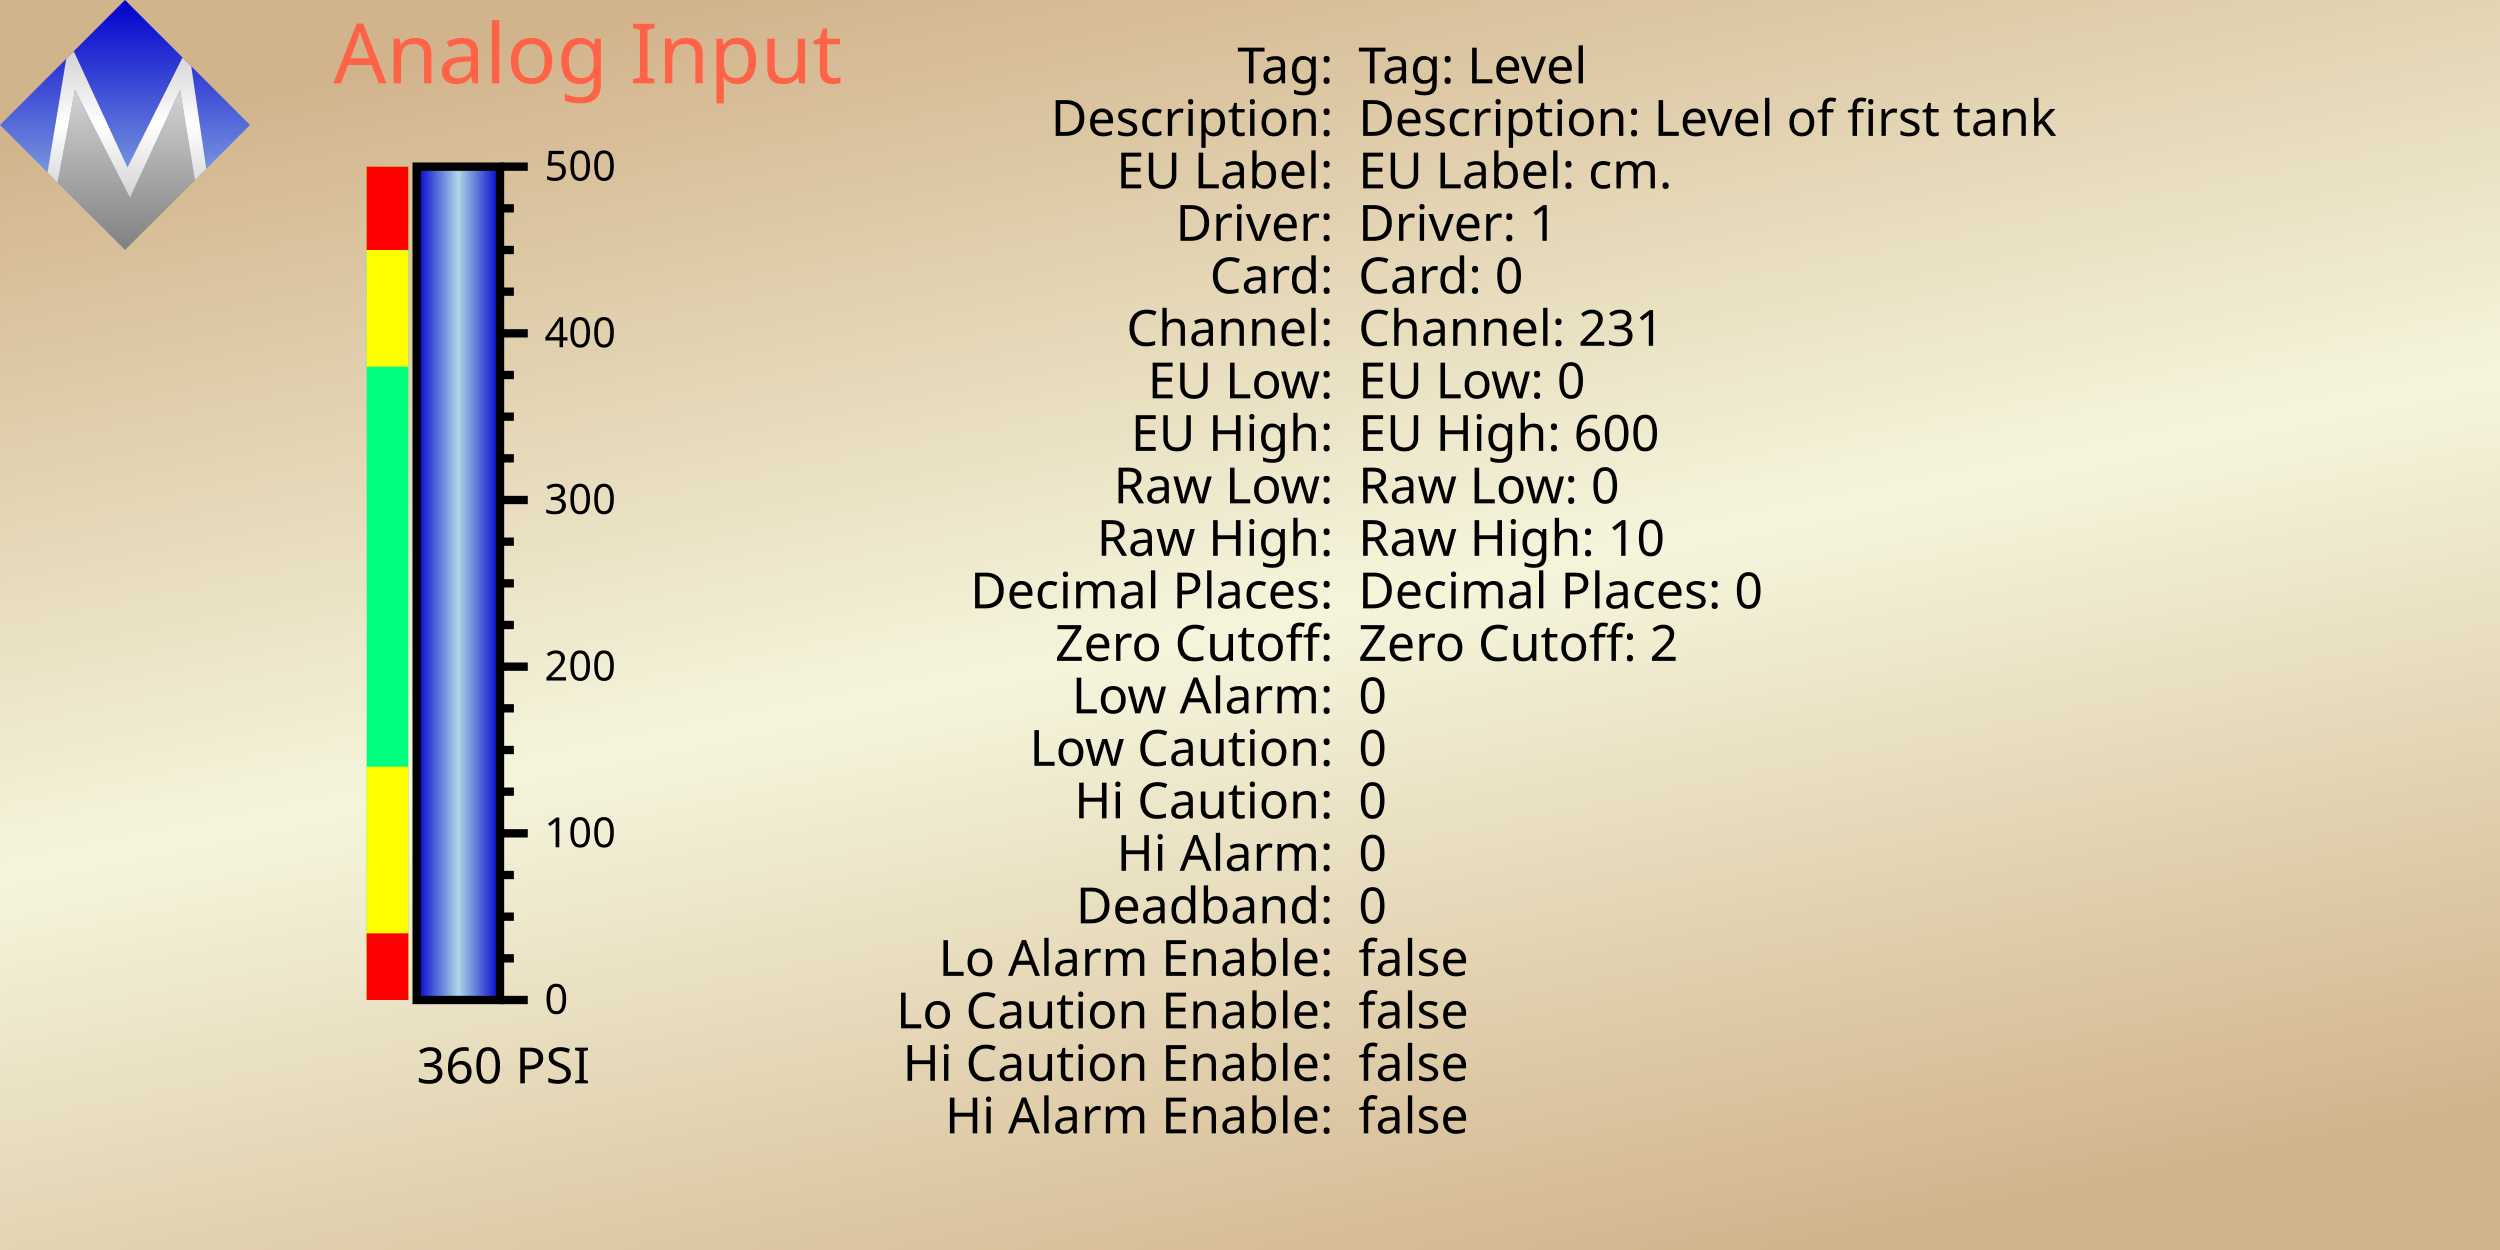
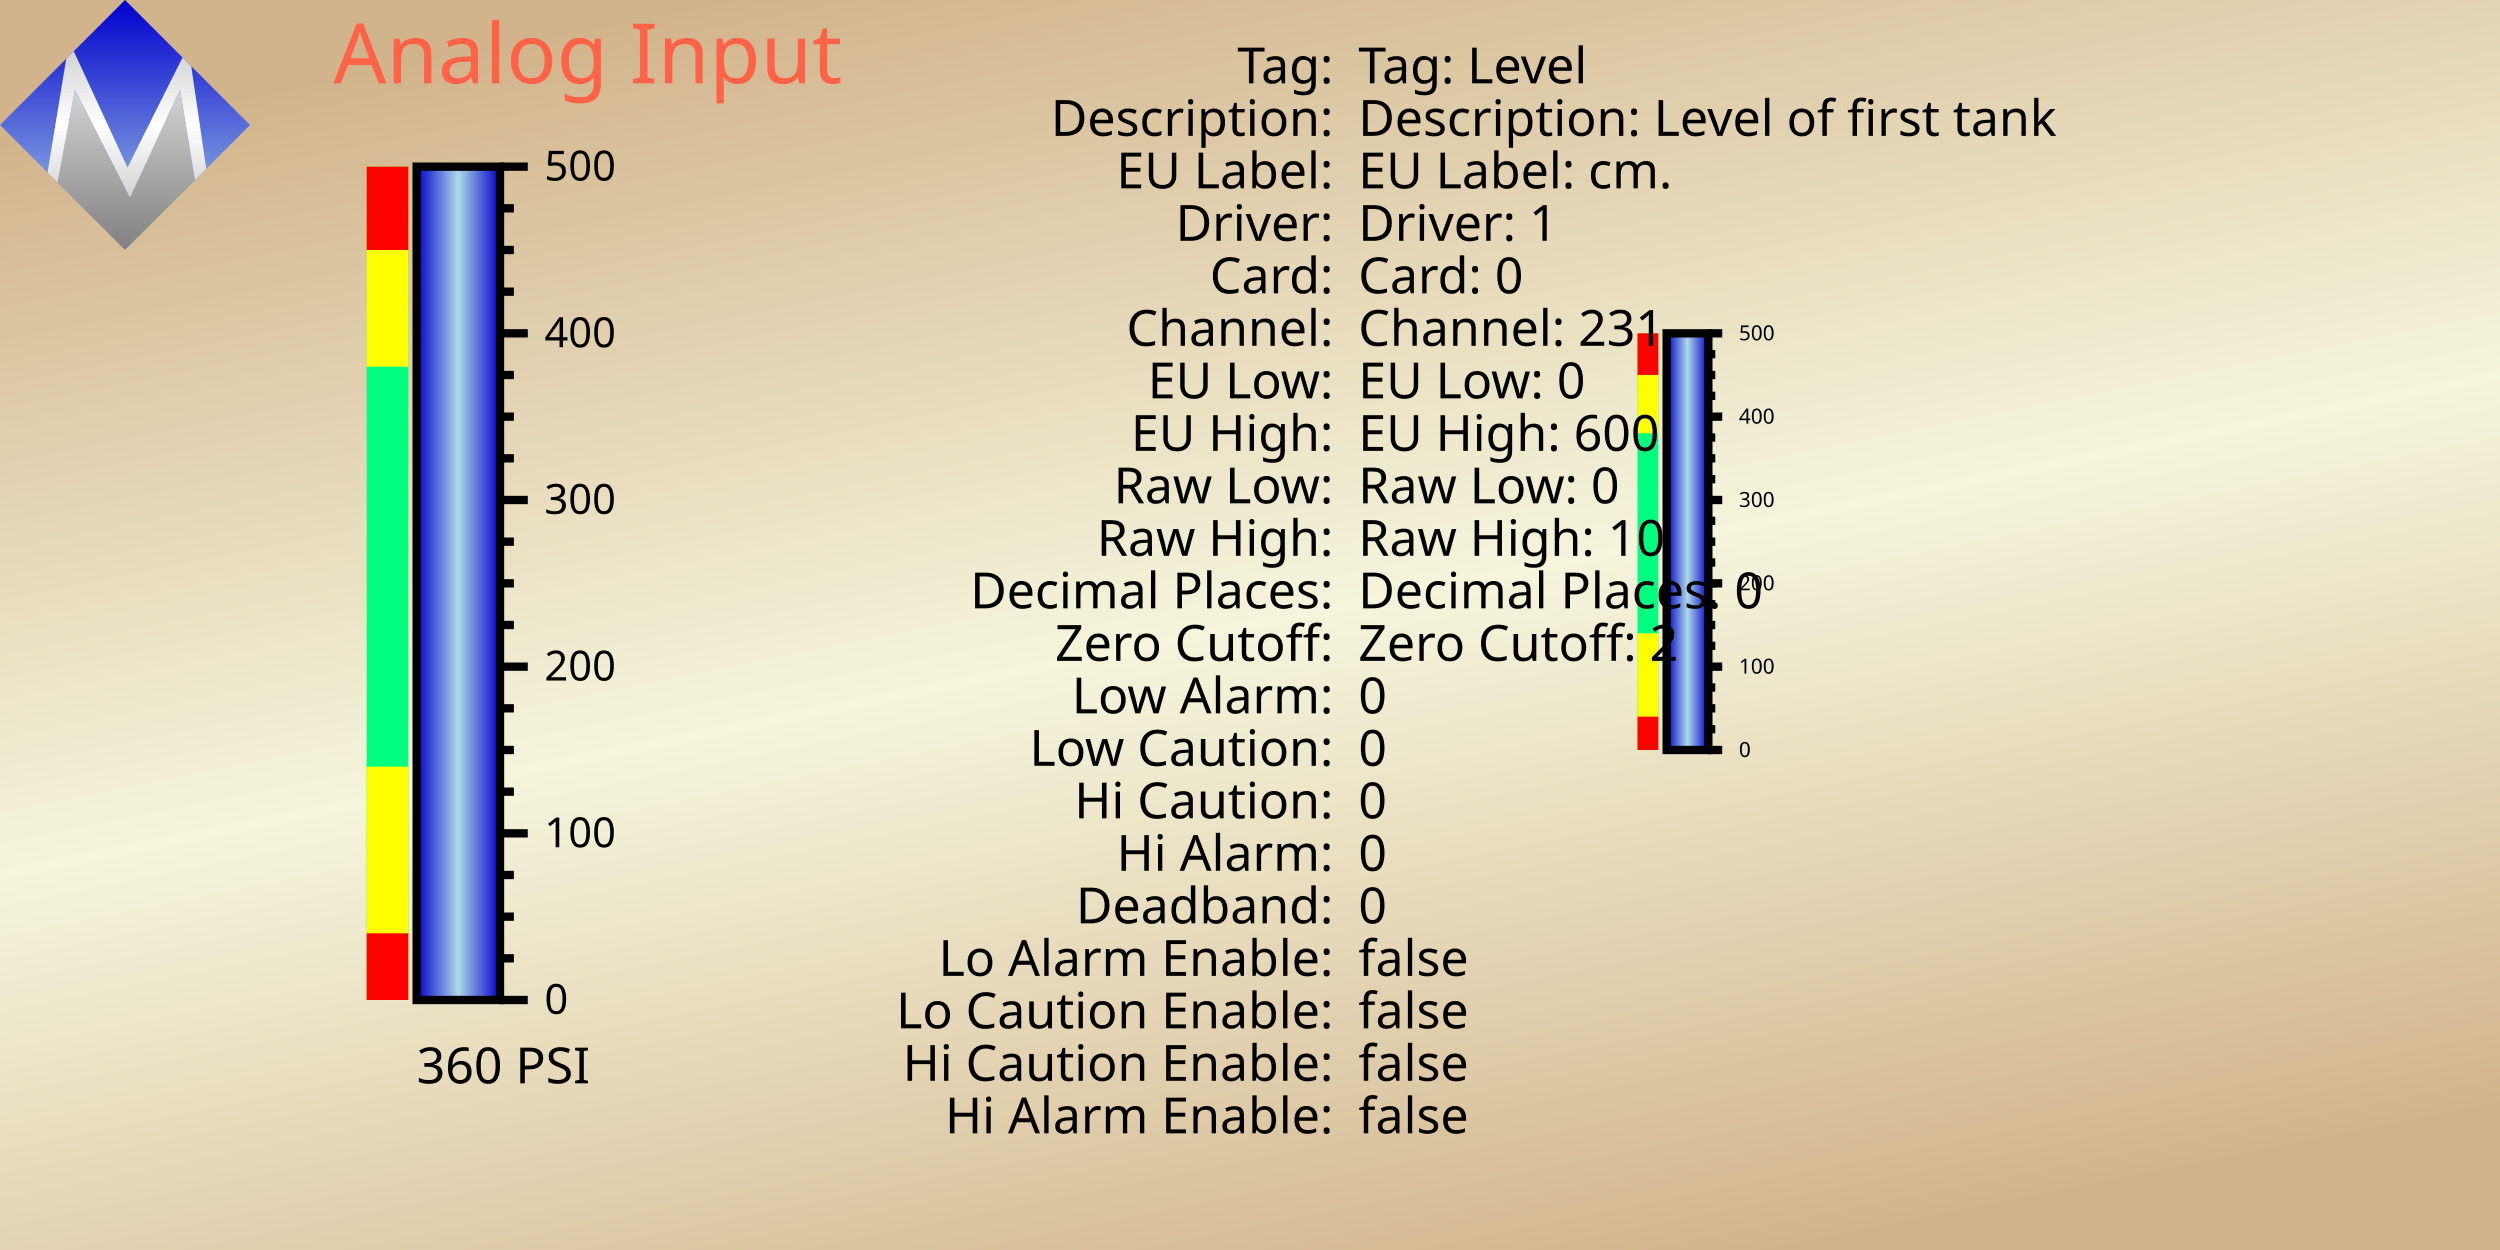
<svg xmlns="http://www.w3.org/2000/svg" width="100%" height="100%" viewBox="0 0 300 150">
  <defs>
    <linearGradient id="xgrLinearBeige" x1="30%" y1="0%" x2="70%" y2="100%" spreadMethod="pad" gradientUnits="objectBoundingBox">
      <stop offset="0%" stop-color="tan" stop-opacity="1" />
      <stop offset="50%" stop-color="beige" stop-opacity="1" />
      <stop offset="100%" stop-color="tan" stop-opacity="1" />
    </linearGradient>
  </defs>
  <rect fill="url(#xgrLinearBeige)" x="0%" y="0%" width="100%" height="100%" stroke="none" stroke-width="0" />
  <defs>
    <linearGradient id="xgrLinearBlue" x1="0%" y1="0%" x2="0%" y2="100%" spreadMethod="pad" gradientUnits="objectBoundingBox">
      <stop offset="0%" stop-color="mediumblue" stop-opacity="1" />
      <stop offset="100%" stop-color="lightblue" stop-opacity="1" />
    </linearGradient>
    <linearGradient id="xgrLinearGrey" x1="0%" y1="0%" x2="0%" y2="100%" spreadMethod="pad" gradientUnits="objectBoundingBox">
      <stop offset="0%" stop-color="lightgrey" stop-opacity="1" />
      <stop offset="100%" stop-color="grey" stop-opacity="1" />
    </linearGradient>
    <linearGradient id="xgrLinearWhite" x1="0%" y1="0%" x2="0%" y2="100%" spreadMethod="pad" gradientUnits="objectBoundingBox">
      <stop offset="0%" stop-color="lightgrey" stop-opacity="1" />
      <stop offset="50%" stop-color="white" stop-opacity="1" />
      <stop offset="100%" stop-color="lightgrey" stop-opacity="1" />
    </linearGradient>
  </defs>
  <polygon points="0,15 15,0 30,15 15,30" style="fill:url(#xgrLinearBlue);stroke:none;stroke-width:0" />
  <polygon points="6.9,21.9 9,10.8 15.6,23.7 21.6,10.8 23.4,21.6 15,30" style="fill:url(#xgrLinearGrey);stroke:none;stroke-width:0" />
  <polygon points="6.9,21.9 9,10.8 15.6,23.7 21.6,10.8 23.4,21.6 24.75,20.25 22.95,7.95 21.9,6.9 15.3,20.1 8.85,6.15 7.95,7.05 5.7,20.7" style="fill:url(#xgrLinearWhite);stroke:none;stroke-width:0" />
  <text id="my_text" x="40" y="10" font-family="Verdana" font-size="10" fill="tomato">
    Analog Input
  </text>
  <defs>
    <linearGradient id="grLinearBlue" x1="0%" y1="0%" x2="100%" y2="0%" spreadMethod="pad" gradientUnits="objectBoundingBox">
      <stop offset="0%" stop-color="mediumblue" stop-opacity="1" />
      <stop offset="50%" stop-color="lightblue" stop-opacity="1" />
      <stop offset="100%" stop-color="mediumblue" stop-opacity="1" />
    </linearGradient>
    <linearGradient id="grLinearGrey" x1="0%" y1="0%" x2="100%" y2="0%" spreadMethod="pad" gradientUnits="objectBoundingBox">
      <stop offset="0%" stop-color="lightgrey" stop-opacity="1" />
      <stop offset="50%" stop-color="white" stop-opacity="1" />
      <stop offset="100%" stop-color="lightgrey" stop-opacity="1" />
    </linearGradient>
  </defs>
  <rect fill="url(#grLinearGrey)" x="50" y="20" width="10" height="100" stroke="none" stroke-width="0" />
  <rect fill="url(#grLinearBlue)" id="my_rect" x="50" y="20" width="10" height="100" stroke="none" stroke-width="0" transform="rotate(180 55 70)" />
  <rect x="50" y="20" width="10" height="100" fill="none" stroke="#000000" stroke-width="1" />
  <rect x="44" y="20" width="5" height="100" fill="springgreen" stroke="none" stroke-width="0" />
  <rect id="caution_hi_rect" x="44" y="20" width="5" height="24" fill="yellow" stroke="none" stroke-width="0" />
  <rect id="alarm_hi_rect" x="44" y="20" width="5" height="10" fill="red" stroke="none" stroke-width="0" />
  <rect id="caution_lo_rect" x="44" y="92" width="5" height="28" fill="yellow" stroke="none" stroke-width="0" />
  <rect id="alarm_lo_rect" x="44" y="112" width="5" height="8" fill="red" stroke="none" stroke-width="0" />
  <text id="major_0" x="65.333" y="121.667" font-family="Verdana" font-size="5" fill="black">0</text>
  <line x1="60" y1="120" x2="63.333" y2="120" style="stroke:#000000;" />
  <line x1="60" y1="115" x2="61.667" y2="115" style="stroke:#000000;" />
  <line x1="60" y1="110" x2="61.667" y2="110" style="stroke:#000000;" />
  <line x1="60" y1="105" x2="61.667" y2="105" style="stroke:#000000;" />
  <text id="major_1" x="65.333" y="101.667" font-family="Verdana" font-size="5" fill="black">100</text>
  <line x1="60" y1="100" x2="63.333" y2="100" style="stroke:#000000;" />
  <line x1="60" y1="95" x2="61.667" y2="95" style="stroke:#000000;" />
  <line x1="60" y1="90" x2="61.667" y2="90" style="stroke:#000000;" />
  <line x1="60" y1="85" x2="61.667" y2="85" style="stroke:#000000;" />
  <text id="major_2" x="65.333" y="81.667" font-family="Verdana" font-size="5" fill="black">200</text>
  <line x1="60" y1="80" x2="63.333" y2="80" style="stroke:#000000;" />
  <line x1="60" y1="75" x2="61.667" y2="75" style="stroke:#000000;" />
  <line x1="60" y1="70" x2="61.667" y2="70" style="stroke:#000000;" />
  <line x1="60" y1="65" x2="61.667" y2="65" style="stroke:#000000;" />
  <text id="major_3" x="65.333" y="61.667" font-family="Verdana" font-size="5" fill="black">300</text>
  <line x1="60" y1="60" x2="63.333" y2="60" style="stroke:#000000;" />
  <line x1="60" y1="55" x2="61.667" y2="55" style="stroke:#000000;" />
  <line x1="60" y1="50" x2="61.667" y2="50" style="stroke:#000000;" />
  <line x1="60" y1="45" x2="61.667" y2="45" style="stroke:#000000;" />
  <text id="major_4" x="65.333" y="41.667" font-family="Verdana" font-size="5" fill="black">400</text>
  <line x1="60" y1="40" x2="63.333" y2="40" style="stroke:#000000;" />
  <line x1="60" y1="35" x2="61.667" y2="35" style="stroke:#000000;" />
  <line x1="60" y1="30" x2="61.667" y2="30" style="stroke:#000000;" />
  <line x1="60" y1="25" x2="61.667" y2="25" style="stroke:#000000;" />
  <text id="major_5" x="65.333" y="21.667" font-family="Verdana" font-size="5" fill="black">500</text>
  <line x1="60" y1="20" x2="63.333" y2="20" style="stroke:#000000;" />
+   <rect fill="url(#grLinearGrey)" x="200" y="40" width="5" height="50" stroke="none" stroke-width="0" />
+   <rect fill="url(#grLinearBlue)" id="my_rect2" x="200" y="40" width="5" height="50" stroke="none" stroke-width="0" transform="rotate(180 202.5 65)" />
+   <rect x="200" y="40" width="5" height="50" fill="none" stroke="#000000" stroke-width="1" />
+   <rect x="196.5" y="40" width="2.5" height="50" fill="springgreen" stroke="none" stroke-width="0" />
+   <rect id="caution_hi_rect" x="196.5" y="40" width="2.5" height="12" fill="yellow" stroke="none" stroke-width="0" />
+   <rect id="alarm_hi_rect" x="196.5" y="40" width="2.5" height="5" fill="red" stroke="none" stroke-width="0" />
+   <rect id="caution_lo_rect" x="196.5" y="76" width="2.5" height="14" fill="yellow" stroke="none" stroke-width="0" />
+   <rect id="alarm_lo_rect" x="196.5" y="86" width="2.5" height="4" fill="red" stroke="none" stroke-width="0" />
+   <text id="major_0" x="208.667" y="90.833" font-family="Verdana" font-size="2.5" fill="black">0</text>
+   <line x1="205" y1="90" x2="206.667" y2="90" style="stroke:#000000;" />
+   <line x1="205" y1="87.5" x2="205.833" y2="87.5" style="stroke:#000000;" />
+   <line x1="205" y1="85" x2="205.833" y2="85" style="stroke:#000000;" />
+   <line x1="205" y1="82.5" x2="205.833" y2="82.5" style="stroke:#000000;" />
+   <text id="major_1" x="208.667" y="80.833" font-family="Verdana" font-size="2.5" fill="black">100</text>
+   <line x1="205" y1="80" x2="206.667" y2="80" style="stroke:#000000;" />
+   <line x1="205" y1="77.5" x2="205.833" y2="77.5" style="stroke:#000000;" />
+   <line x1="205" y1="75" x2="205.833" y2="75" style="stroke:#000000;" />
+   <line x1="205" y1="72.5" x2="205.833" y2="72.5" style="stroke:#000000;" />
+   <text id="major_2" x="208.667" y="70.833" font-family="Verdana" font-size="2.5" fill="black">200</text>
+   <line x1="205" y1="70" x2="206.667" y2="70" style="stroke:#000000;" />
+   <line x1="205" y1="67.5" x2="205.833" y2="67.5" style="stroke:#000000;" />
+   <line x1="205" y1="65" x2="205.833" y2="65" style="stroke:#000000;" />
+   <line x1="205" y1="62.5" x2="205.833" y2="62.5" style="stroke:#000000;" />
+   <text id="major_3" x="208.667" y="60.833" font-family="Verdana" font-size="2.5" fill="black">300</text>
+   <line x1="205" y1="60" x2="206.667" y2="60" style="stroke:#000000;" />
+   <line x1="205" y1="57.5" x2="205.833" y2="57.5" style="stroke:#000000;" />
+   <line x1="205" y1="55" x2="205.833" y2="55" style="stroke:#000000;" />
+   <line x1="205" y1="52.5" x2="205.833" y2="52.5" style="stroke:#000000;" />
+   <text id="major_4" x="208.667" y="50.833" font-family="Verdana" font-size="2.5" fill="black">400</text>
+   <line x1="205" y1="50" x2="206.667" y2="50" style="stroke:#000000;" />
+   <line x1="205" y1="47.5" x2="205.833" y2="47.5" style="stroke:#000000;" />
+   <line x1="205" y1="45" x2="205.833" y2="45" style="stroke:#000000;" />
+   <line x1="205" y1="42.5" x2="205.833" y2="42.5" style="stroke:#000000;" />
+   <text id="major_5" x="208.667" y="40.833" font-family="Verdana" font-size="2.5" fill="black">500</text>
+   <line x1="205" y1="40" x2="206.667" y2="40" style="stroke:#000000;" />
  <text id="pv_text" x="50" y="130" font-family="Verdana" font-size="6" fill="black">360 PSI</text>
  <text id="tag_text" x="163" y="10" font-family="Verdana" font-size="6" fill="black">
Tag: Level
</text>
  <text x="160" y="10" font-family="Verdana" font-size="6" fill="black" text-anchor="end">
Tag:
</text>
  <text id="description_text" x="163" y="16.3" font-family="Verdana" font-size="6" fill="black">
Description: Level of first tank
</text>
  <text x="160" y="16.3" font-family="Verdana" font-size="6" fill="black" text-anchor="end">
Description:
</text>
  <text id="eu_text" x="163" y="22.6" font-family="Verdana" font-size="6" fill="black">
EU Label: cm.
</text>
  <text x="160" y="22.6" font-family="Verdana" font-size="6" fill="black" text-anchor="end">
EU Label: 
</text>
  <text id="driver_text" x="163" y="28.9" font-family="Verdana" font-size="6" fill="black">
Driver: 1
</text>
  <text x="160" y="28.9" font-family="Verdana" font-size="6" fill="black" text-anchor="end">
Driver:
</text>
  <text id="card_text" x="163" y="35.2" font-family="Verdana" font-size="6" fill="black">
Card: 0
</text>
  <text x="160" y="35.2" font-family="Verdana" font-size="6" fill="black" text-anchor="end">
Card:
</text>
  <text id="channel_text" x="163" y="41.5" font-family="Verdana" font-size="6" fill="black">
Channel: 231
</text>
  <text x="160" y="41.5" font-family="Verdana" font-size="6" fill="black" text-anchor="end">
Channel:
</text>
  <text id="eu_lo_text" x="163" y="47.8" font-family="Verdana" font-size="6" fill="black">
EU Low: 0
</text>
  <text x="160" y="47.8" font-family="Verdana" font-size="6" fill="black" text-anchor="end">
EU Low:
</text>
  <text id="eu_hi_text" x="163" y="54.1" font-family="Verdana" font-size="6" fill="black">
EU High: 600
</text>
  <text x="160" y="54.1" font-family="Verdana" font-size="6" fill="black" text-anchor="end">
EU High:
</text>
  <text id="raw_lo_text" x="163" y="60.4" font-family="Verdana" font-size="6" fill="black">
Raw Low: 0
</text>
  <text x="160" y="60.4" font-family="Verdana" font-size="6" fill="black" text-anchor="end">
Raw Low:
</text>
  <text id="raw_hi_text" x="163" y="66.7" font-family="Verdana" font-size="6" fill="black">
Raw High: 10
</text>
  <text x="160" y="66.7" font-family="Verdana" font-size="6" fill="black" text-anchor="end">
Raw High:
</text>
  <text id="decimal_places_text" x="163" y="73" font-family="Verdana" font-size="6" fill="black">
Decimal Places: 0
</text>
  <text x="160" y="73" font-family="Verdana" font-size="6" fill="black" text-anchor="end">
Decimal Places:
</text>
  <text id="zero_cutoff_text" x="163" y="79.3" font-family="Verdana" font-size="6" fill="black">
Zero Cutoff: 2
</text>
  <text x="160" y="79.3" font-family="Verdana" font-size="6" fill="black" text-anchor="end">
Zero Cutoff:
</text>
  <text id="lo_alarm_text" x="163" y="85.6" font-family="Verdana" font-size="6" fill="black">
0
</text>
  <text x="160" y="85.6" font-family="Verdana" font-size="6" fill="black" text-anchor="end">
Low Alarm:
</text>
  <text id="lo_caution_text" x="163" y="91.9" font-family="Verdana" font-size="6" fill="black">
0
</text>
  <text x="160" y="91.9" font-family="Verdana" font-size="6" fill="black" text-anchor="end">
Low Caution:
</text>
  <text id="hi_caution_text" x="163" y="98.2" font-family="Verdana" font-size="6" fill="black">
0
</text>
  <text x="160" y="98.2" font-family="Verdana" font-size="6" fill="black" text-anchor="end">
Hi Caution:
</text>
  <text id="hi_alarm_text" x="163" y="104.5" font-family="Verdana" font-size="6" fill="black">
0
</text>
  <text x="160" y="104.5" font-family="Verdana" font-size="6" fill="black" text-anchor="end">
Hi Alarm:
</text>
  <text id="deadband_text" x="163" y="110.8" font-family="Verdana" font-size="6" fill="black">
0
</text>
  <text x="160" y="110.8" font-family="Verdana" font-size="6" fill="black" text-anchor="end">
Deadband:
</text>
  <text id="lo_alarm_enable_text" x="163" y="117.1" font-family="Verdana" font-size="6" fill="black">
false
</text>
  <text x="160" y="117.1" font-family="Verdana" font-size="6" fill="black" text-anchor="end">
Lo Alarm Enable:
</text>
  <text id="lo_caution_enable_text" x="163" y="123.4" font-family="Verdana" font-size="6" fill="black">
false
</text>
  <text x="160" y="123.4" font-family="Verdana" font-size="6" fill="black" text-anchor="end">
Lo Caution Enable:
</text>
  <text id="hi_caution_enable_text" x="163" y="129.7" font-family="Verdana" font-size="6" fill="black">
false
</text>
  <text x="160" y="129.7" font-family="Verdana" font-size="6" fill="black" text-anchor="end">
Hi Caution Enable:
</text>
  <text id="hi_alarm_enable_text" x="163" y="136" font-family="Verdana" font-size="6" fill="black">
false
</text>
  <text x="160" y="136" font-family="Verdana" font-size="6" fill="black" text-anchor="end">
Hi Alarm Enable:
</text>
</svg>
